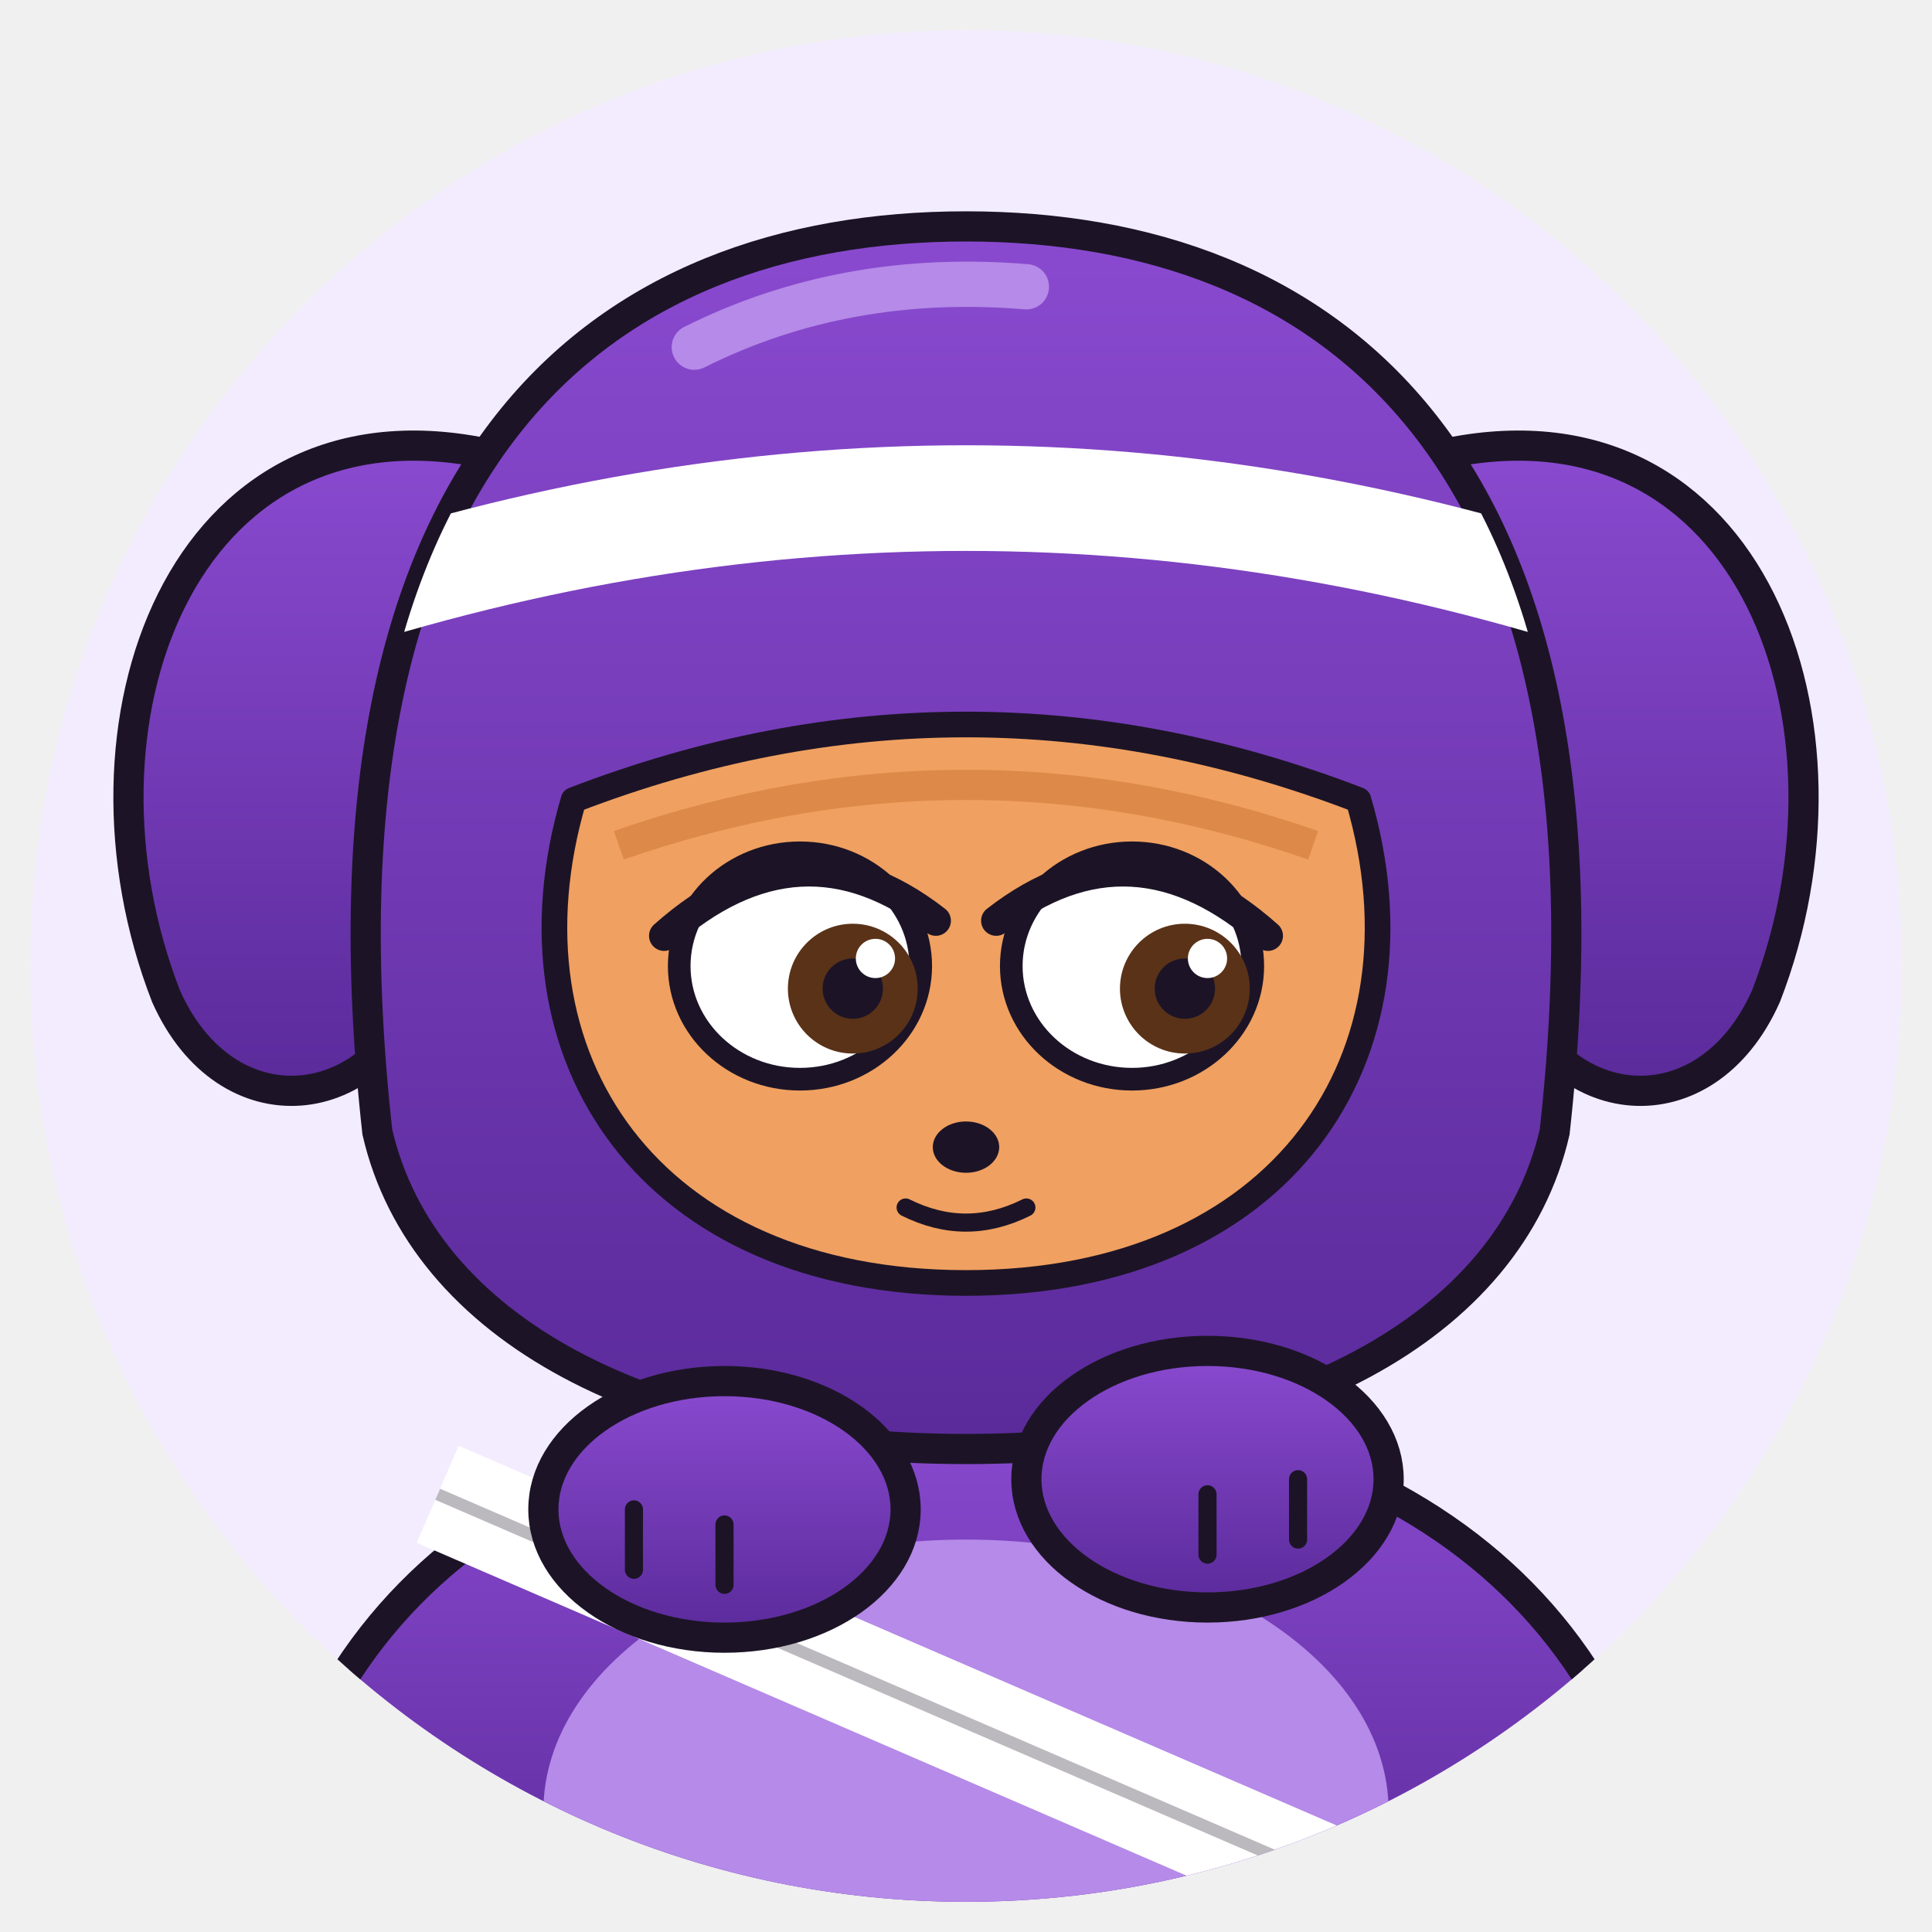
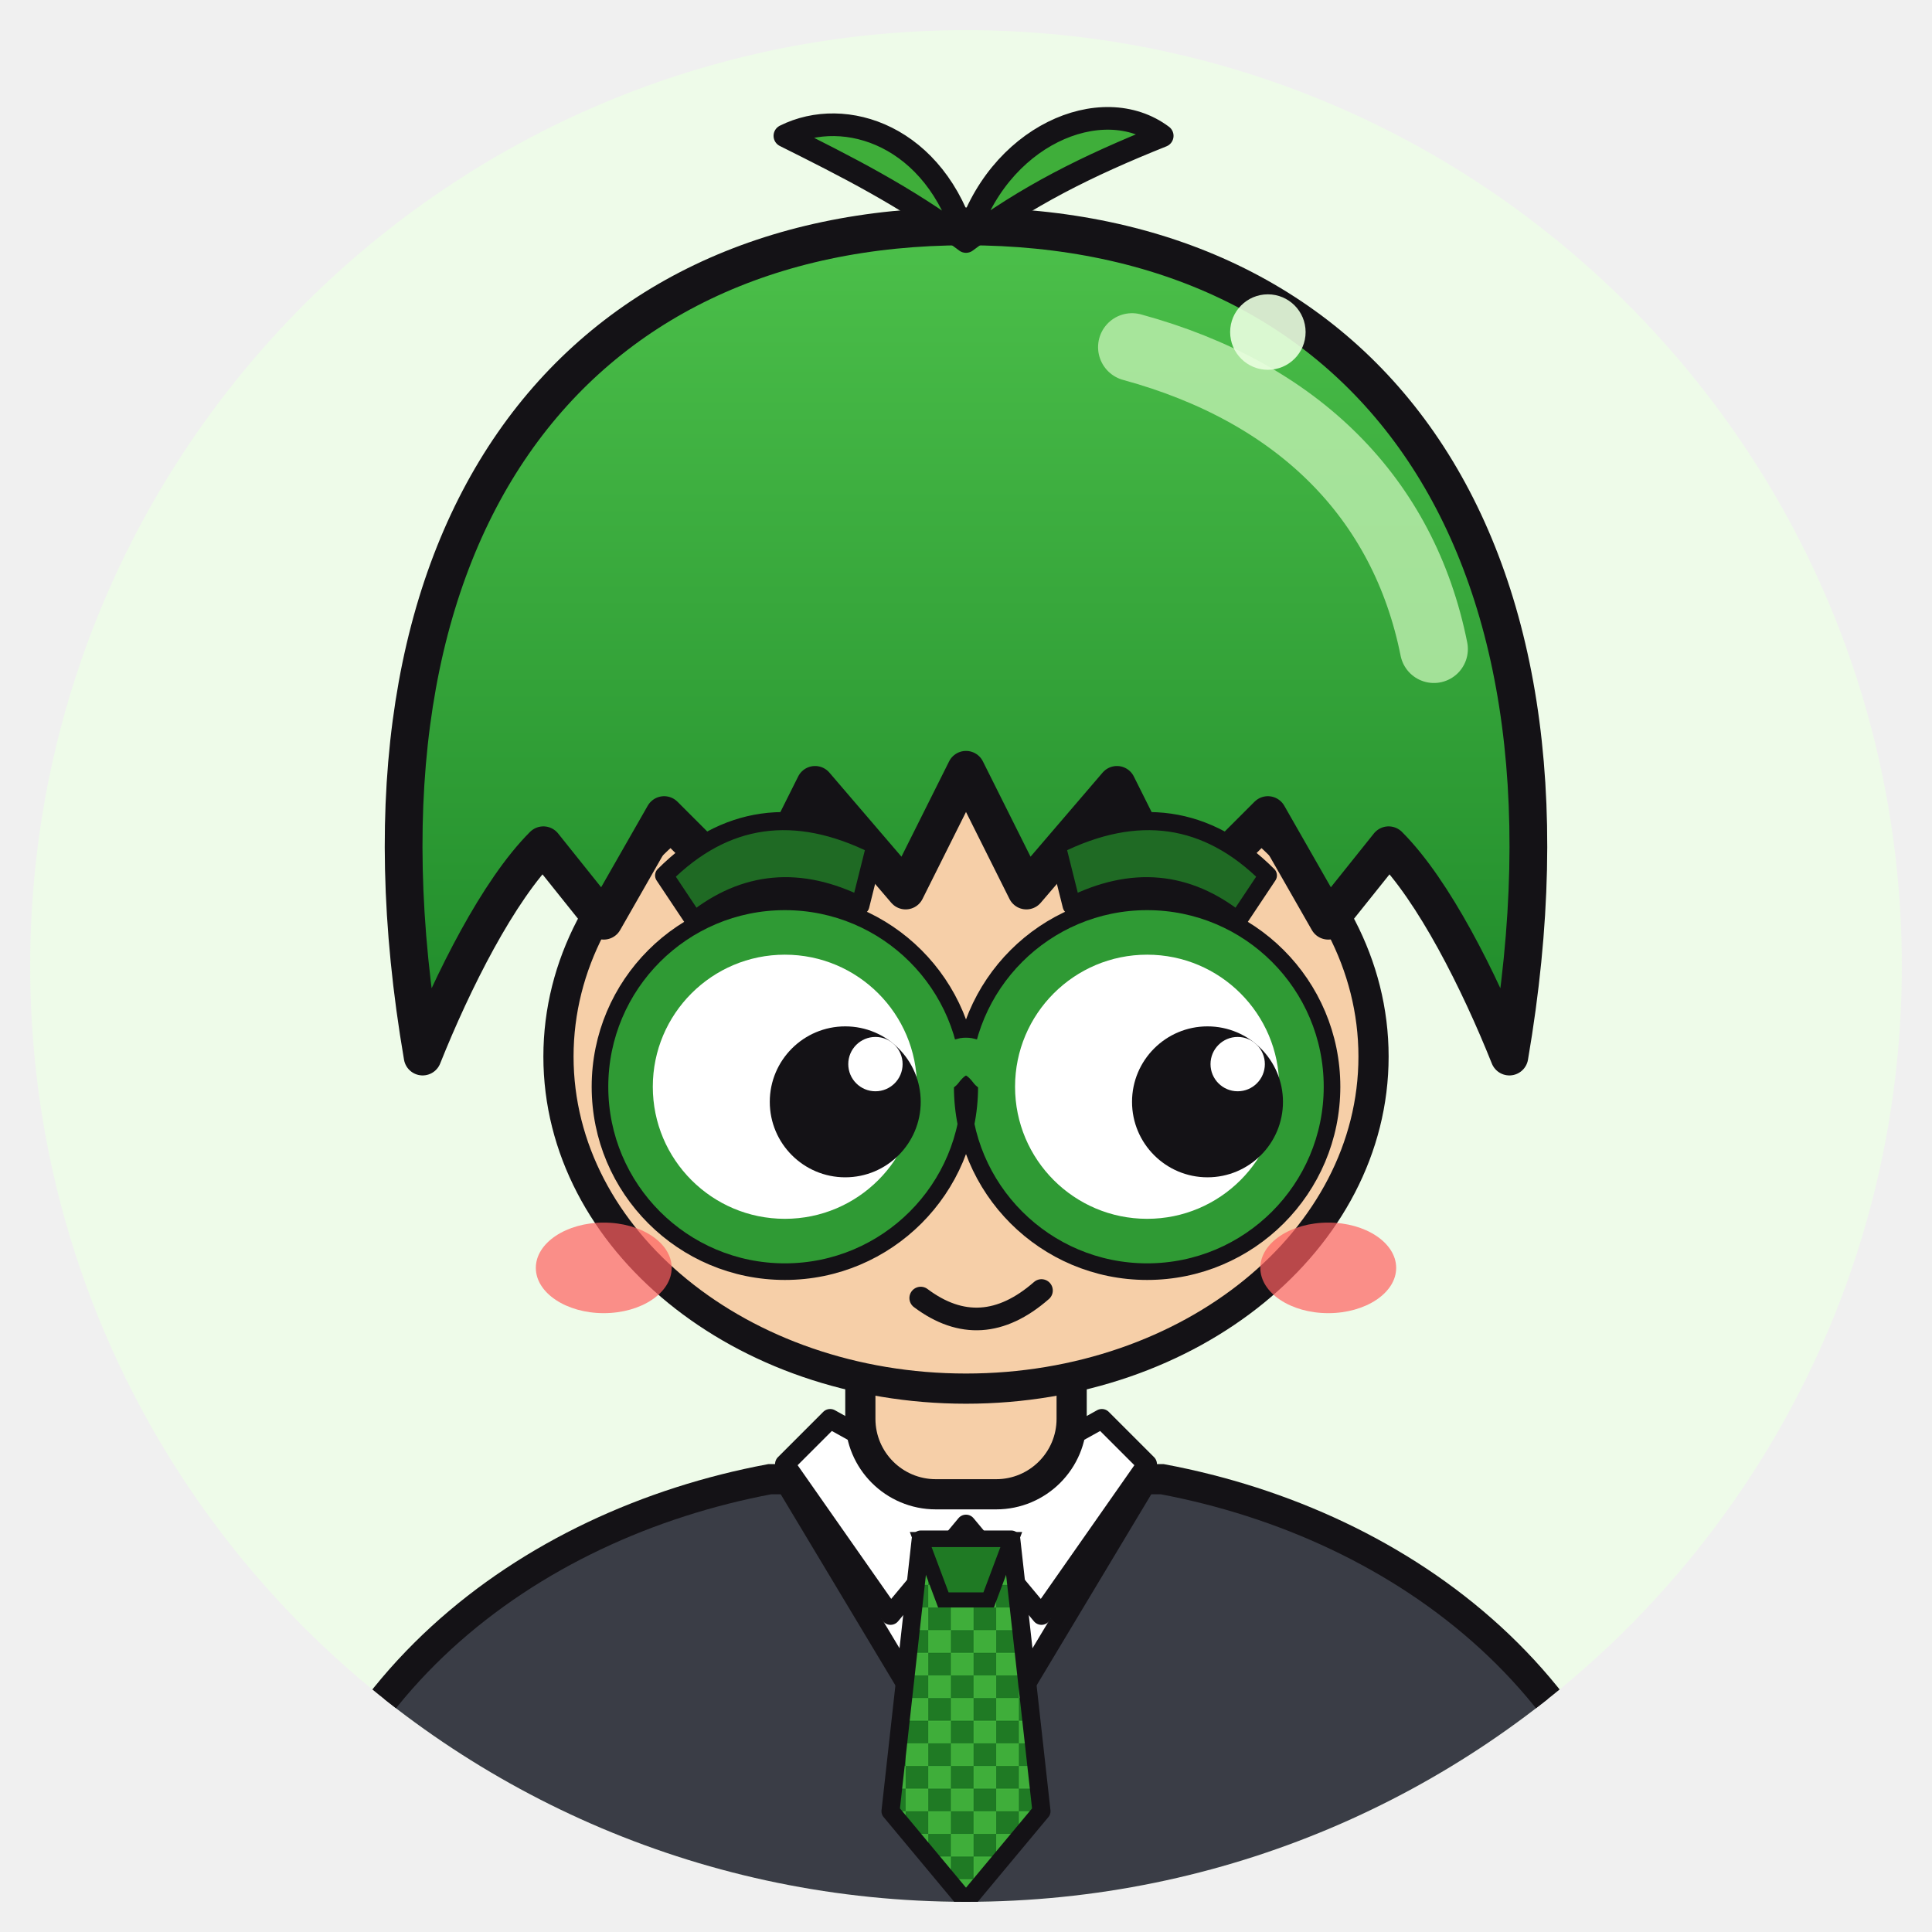
<svg xmlns="http://www.w3.org/2000/svg" viewBox="0 0 256 256" width="256" height="256">
  <defs>
-     <linearGradient id="pur" x1="0" y1="0" x2="0" y2="1">
-       <stop offset="0" stop-color="#8a4ad0" />
-       <stop offset="1" stop-color="#5a2a9a" />
+     <linearGradient id="hair" x1="0" y1="0" x2="0" y2="1">
+       <stop offset="0" stop-color="#4cc04a" />
+       <stop offset="1" stop-color="#1f8a2a" />
    </linearGradient>
+     <pattern id="chk" width="6" height="6" patternUnits="userSpaceOnUse">
+       <rect width="6" height="6" fill="#3fae3a" />
+       <rect width="3" height="3" fill="#1f7a24" />
+       <rect x="3" y="3" width="3" height="3" fill="#1f7a24" />
+     </pattern>
    <clipPath id="cc">
      <circle cx="128" cy="128" r="124" />
    </clipPath>
-     <clipPath id="hc">
-       <path d="M50 150 C40 60 80 30 128 30 C176 30 216 60 206 150 Z" />
-     </clipPath>
  </defs>
-   <circle cx="128" cy="128" r="124" fill="#f3ecff" />
+   <circle cx="128" cy="128" r="124" fill="#eefbe9" />
  <g clip-path="url(#cc)">
-     <path d="M34 262 C36 214 70 186 128 186 C186 186 220 214 222 262 Z" fill="url(#pur)" stroke="#1c1426" stroke-width="4" />
-     <ellipse cx="128" cy="240" rx="56" ry="36" fill="#b58ae8" />
-     <path d="M58 198 L206 262" stroke="#ffffff" stroke-width="14" />
-     <path d="M58 198 L206 262" stroke="#1c1426" stroke-width="1.6" opacity=".3" />
-     <path d="M64 60 C24 52 8 96 22 132 C30 150 50 148 56 130 C60 112 62 92 78 74 Z" fill="url(#pur)" stroke="#1c1426" stroke-width="4" stroke-linejoin="round" />
-     <path d="M192 60 C232 52 248 96 234 132 C226 150 206 148 200 130 C196 112 194 92 178 74 Z" fill="url(#pur)" stroke="#1c1426" stroke-width="4" stroke-linejoin="round" />
-     <path d="M50 150 C40 60 80 30 128 30 C176 30 216 60 206 150 C200 176 170 192 128 192 C86 192 56 176 50 150 Z" fill="url(#pur)" stroke="#1c1426" stroke-width="4" />
-     <g clip-path="url(#hc)">
-       <path d="M40 74 Q128 44 216 74 L216 88 Q128 58 40 88 Z" fill="#ffffff" />
-     </g>
-     <path d="M92 46 q20 -10 44 -8" fill="none" stroke="#b58ae8" stroke-width="6" stroke-linecap="round" />
-     <path d="M76 106 Q128 86 180 106 C190 140 170 170 128 170 C86 170 66 140 76 106 Z" fill="#f0a060" stroke="#1c1426" stroke-width="3.4" stroke-linejoin="round" />
-     <path d="M82 112 Q128 96 174 112" fill="none" stroke="#d07a3a" stroke-width="4" opacity=".6" />
-     <ellipse cx="106" cy="128" rx="16" ry="15" fill="#ffffff" stroke="#1c1426" stroke-width="3" />
-     <ellipse cx="150" cy="128" rx="16" ry="15" fill="#ffffff" stroke="#1c1426" stroke-width="3" />
-     <circle cx="113" cy="131" r="8.6" fill="#5a3218" />
-     <circle cx="157" cy="131" r="8.6" fill="#5a3218" />
-     <circle cx="113" cy="131" r="4" fill="#1c1426" />
-     <circle cx="157" cy="131" r="4" fill="#1c1426" />
-     <circle cx="116" cy="127" r="2.6" fill="#fff" />
-     <circle cx="160" cy="127" r="2.6" fill="#fff" />
-     <path d="M88 124 Q106 108 124 122 M132 122 Q150 108 168 124" fill="none" stroke="#1c1426" stroke-width="4" stroke-linecap="round" />
-     <ellipse cx="128" cy="152" rx="4.4" ry="3.4" fill="#1c1426" />
-     <path d="M120 160 Q128 164 136 160" fill="none" stroke="#1c1426" stroke-width="2.4" stroke-linecap="round" />
-     <ellipse cx="96" cy="200" rx="24" ry="17" fill="url(#pur)" stroke="#1c1426" stroke-width="4" />
-     <path d="M84 200 v8 M96 202 v8" stroke="#1c1426" stroke-width="2.4" stroke-linecap="round" />
-     <ellipse cx="160" cy="196" rx="24" ry="17" fill="url(#pur)" stroke="#1c1426" stroke-width="4" />
-     <path d="M160 198 v8 M172 196 v8" stroke="#1c1426" stroke-width="2.4" stroke-linecap="round" />
+     <path d="M36 262 C40 224 70 202 102 196 L154 196 C186 202 216 224 220 262 Z" fill="#3a3d46" stroke="#141216" stroke-width="4" />
+     <path d="M104 196 L128 236 L152 196 Z" fill="#ffffff" stroke="#141216" stroke-width="3" stroke-linejoin="round" />
+     <path d="M104 194 L118 214 L128 202 L138 214 L152 194 L146 188 L128 198 L110 188 Z" fill="#ffffff" stroke="#141216" stroke-width="2.6" stroke-linejoin="round" />
+     <path d="M122 204 L134 204 L138 240 L128 252 L118 240 Z" fill="url(#chk)" stroke="#141216" stroke-width="2.4" stroke-linejoin="round" />
+     <path d="M122 204 L134 204 L131 212 L125 212 Z" fill="#1f7a24" stroke="#141216" stroke-width="2" />
+     <rect x="114" y="168" width="28" height="30" rx="10" fill="#f6cfa8" stroke="#141216" stroke-width="4" />
+     <ellipse cx="128" cy="140" rx="54" ry="44" fill="#f6cfa8" stroke="#141216" stroke-width="4" />
+     <path d="M56 140 C44 70 76 30 128 30 C180 30 212 70 200 140 C196 130 190 118 184 112 L176 122 L168 108 L156 120 L148 104 L136 118 L128 102 L120 118 L108 104 L100 120 L88 108 L80 122 L72 112 C66 118 60 130 56 140 Z" fill="url(#hair)" stroke="#141216" stroke-width="5" stroke-linejoin="round" />
+     <path d="M150 46 C172 52 186 66 190 86" fill="none" stroke="#bff0b0" stroke-width="9" stroke-linecap="round" opacity=".8" />
+     <circle cx="168" cy="44" r="5" fill="#eaffe0" opacity=".9" />
+     <path d="M128 32 C124 18 112 14 104 18 C112 22 120 26 128 32 Z M128 32 C132 18 146 12 154 18 C144 22 136 26 128 32 Z" fill="#3fae3a" stroke="#141216" stroke-width="3" stroke-linejoin="round" />
+     <path d="M88 116 Q100 104 116 112 L114 120 Q102 114 92 122 Z M168 116 Q156 104 140 112 L142 120 Q154 114 164 122 Z" fill="#1f6a24" stroke="#141216" stroke-width="2.4" stroke-linejoin="round" />
+     <circle cx="104" cy="144" r="21" fill="#ffffff" stroke="#2f9a34" stroke-width="7" />
+     <circle cx="152" cy="144" r="21" fill="#ffffff" stroke="#2f9a34" stroke-width="7" />
+     <circle cx="104" cy="144" r="24.5" fill="none" stroke="#141216" stroke-width="2.2" />
+     <circle cx="152" cy="144" r="24.5" fill="none" stroke="#141216" stroke-width="2.2" />
+     <path d="M125 142 Q128 138 131 142" fill="none" stroke="#2f9a34" stroke-width="5" stroke-linecap="round" />
+     <circle cx="112" cy="146" r="10" fill="#141216" />
+     <circle cx="116" cy="141" r="3.6" fill="#fff" />
+     <circle cx="160" cy="146" r="10" fill="#141216" />
+     <circle cx="164" cy="141" r="3.6" fill="#fff" />
+     <ellipse cx="80" cy="168" rx="9" ry="6" fill="#ff5f5f" opacity=".7" />
+     <ellipse cx="176" cy="168" rx="9" ry="6" fill="#ff5f5f" opacity=".7" />
+     <path d="M122 172 Q130 178 138 171" fill="none" stroke="#141216" stroke-width="3" stroke-linecap="round" />
  </g>
</svg>
